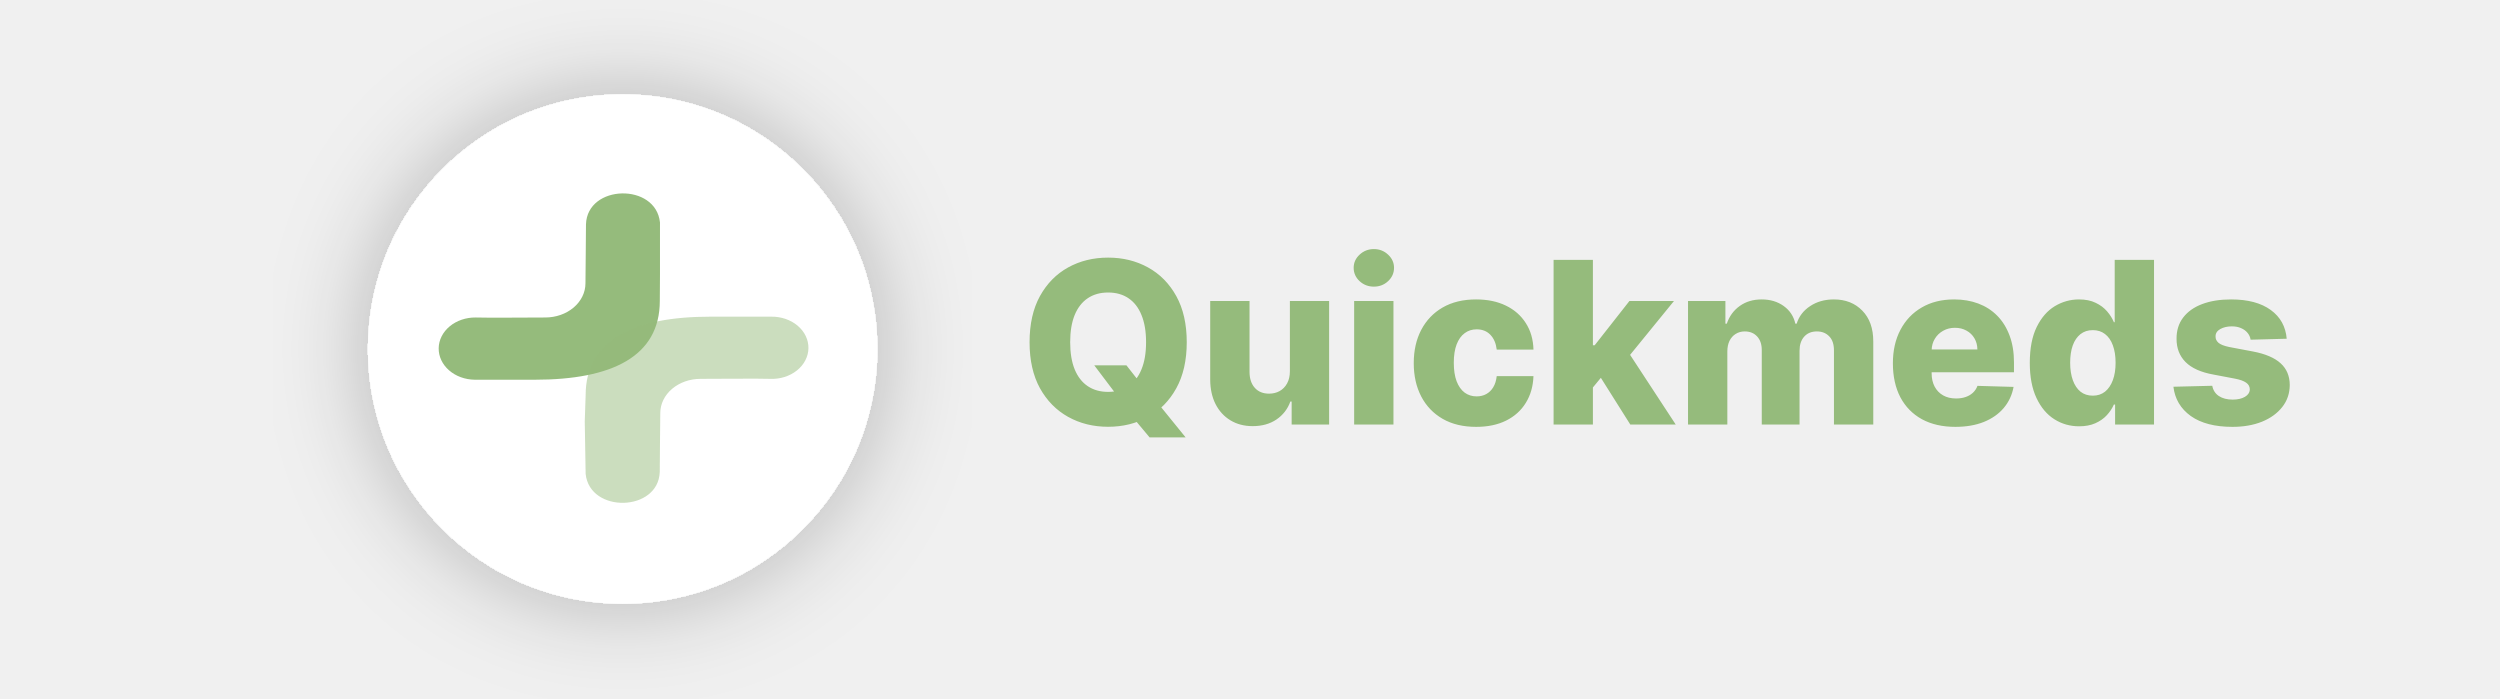
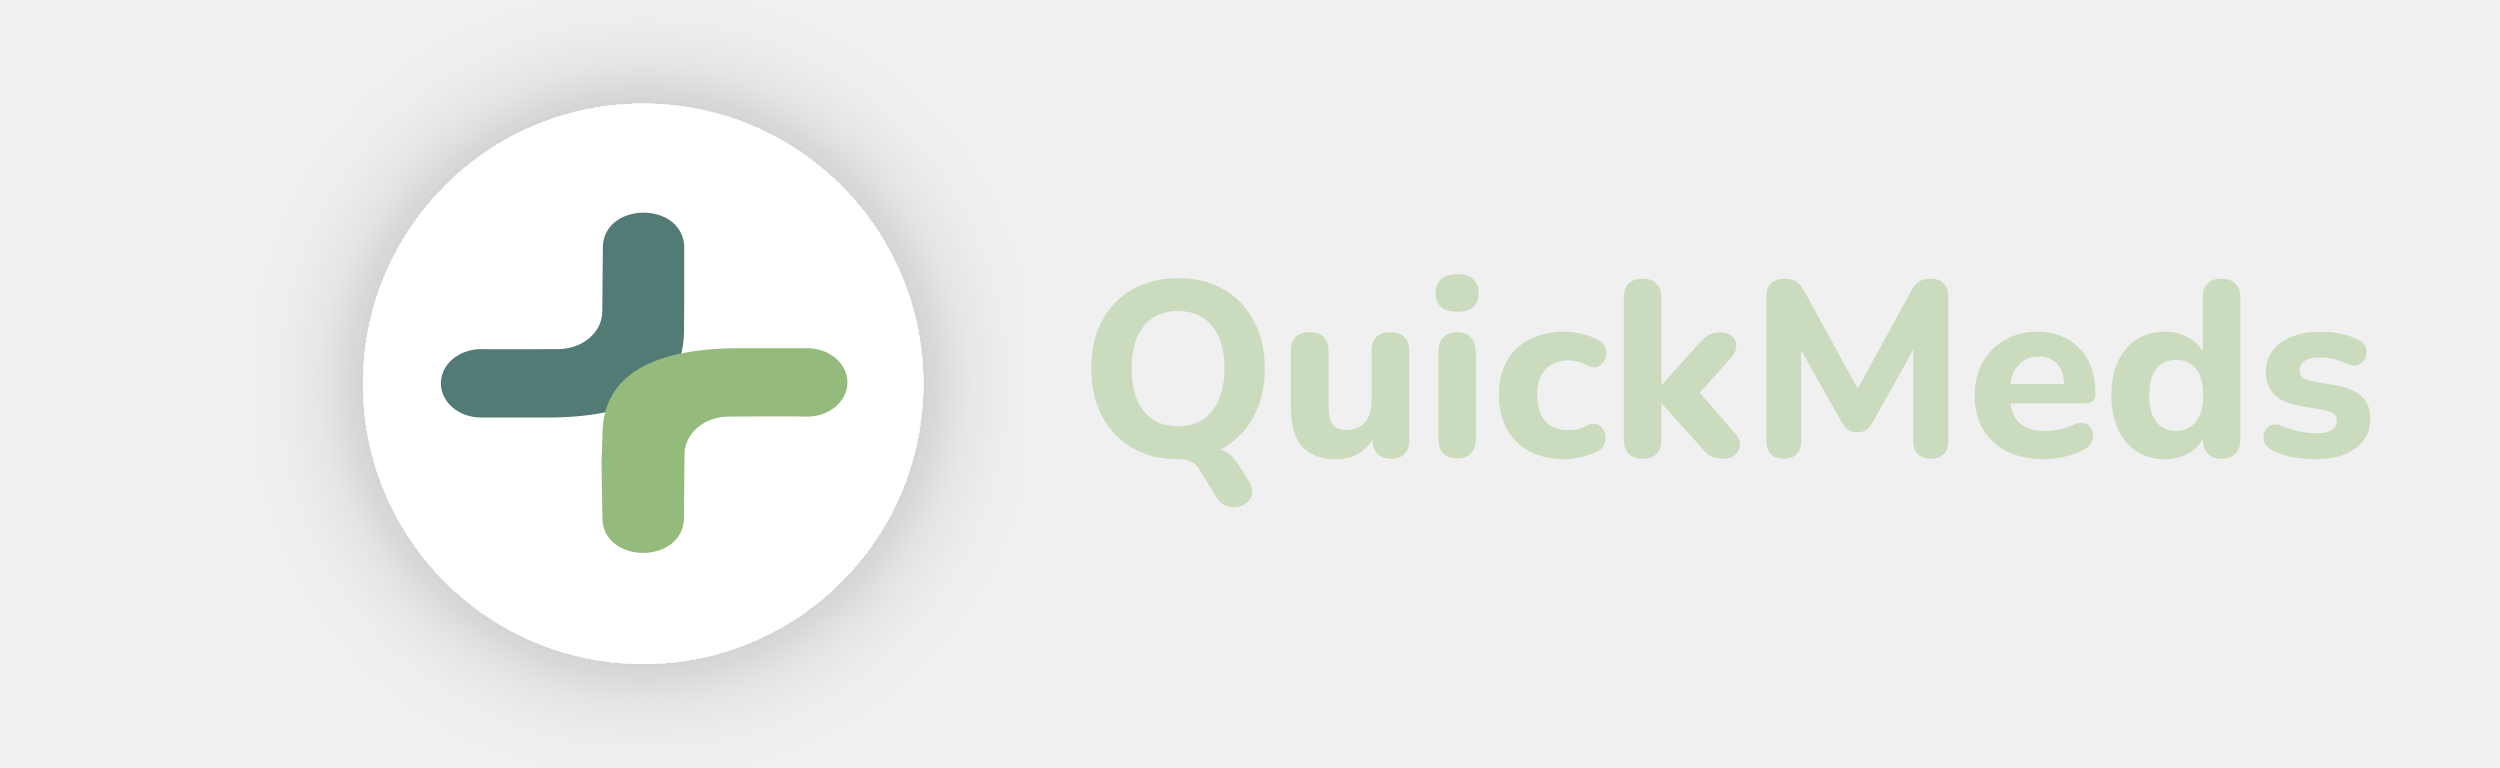
- <svg xmlns="http://www.w3.org/2000/svg" width="265" height="74" viewBox="0 0 265 74" fill="none">
-   <path d="M115.994 38.727H119.403L120.852 40.577L122.753 42.758L125.676 46.364H121.858L119.812 43.918L118.602 42.179L115.994 38.727ZM125.795 36.273C125.795 38.193 125.426 39.821 124.688 41.156C123.949 42.492 122.949 43.506 121.688 44.199C120.432 44.892 119.023 45.239 117.46 45.239C115.892 45.239 114.48 44.889 113.224 44.19C111.969 43.492 110.972 42.477 110.233 41.148C109.5 39.812 109.134 38.188 109.134 36.273C109.134 34.352 109.5 32.724 110.233 31.389C110.972 30.054 111.969 29.04 113.224 28.347C114.48 27.653 115.892 27.307 117.46 27.307C119.023 27.307 120.432 27.653 121.688 28.347C122.949 29.04 123.949 30.054 124.688 31.389C125.426 32.724 125.795 34.352 125.795 36.273ZM121.483 36.273C121.483 35.136 121.321 34.176 120.997 33.392C120.679 32.608 120.219 32.014 119.616 31.611C119.02 31.207 118.301 31.006 117.46 31.006C116.625 31.006 115.906 31.207 115.304 31.611C114.702 32.014 114.239 32.608 113.915 33.392C113.597 34.176 113.438 35.136 113.438 36.273C113.438 37.409 113.597 38.369 113.915 39.153C114.239 39.938 114.702 40.531 115.304 40.935C115.906 41.338 116.625 41.54 117.46 41.54C118.301 41.54 119.02 41.338 119.616 40.935C120.219 40.531 120.679 39.938 120.997 39.153C121.321 38.369 121.483 37.409 121.483 36.273ZM136.728 39.349V31.909H140.887V45H136.915V42.562H136.779C136.489 43.364 135.995 44 135.296 44.472C134.603 44.938 133.765 45.17 132.782 45.17C131.89 45.17 131.106 44.966 130.43 44.557C129.754 44.148 129.228 43.577 128.853 42.844C128.478 42.105 128.288 41.242 128.282 40.253V31.909H132.45V39.435C132.455 40.145 132.643 40.705 133.012 41.114C133.381 41.523 133.884 41.727 134.521 41.727C134.935 41.727 135.308 41.636 135.637 41.455C135.972 41.267 136.237 40.997 136.43 40.645C136.629 40.287 136.728 39.855 136.728 39.349ZM143.54 45V31.909H147.707V45H143.54ZM145.628 30.384C145.043 30.384 144.54 30.19 144.119 29.804C143.699 29.412 143.489 28.94 143.489 28.389C143.489 27.844 143.699 27.378 144.119 26.991C144.54 26.599 145.043 26.403 145.628 26.403C146.219 26.403 146.722 26.599 147.136 26.991C147.557 27.378 147.767 27.844 147.767 28.389C147.767 28.94 147.557 29.412 147.136 29.804C146.722 30.19 146.219 30.384 145.628 30.384ZM156.471 45.247C155.09 45.247 153.906 44.963 152.917 44.395C151.934 43.827 151.178 43.037 150.65 42.026C150.121 41.008 149.857 39.832 149.857 38.497C149.857 37.156 150.121 35.98 150.65 34.969C151.184 33.952 151.942 33.159 152.925 32.591C153.914 32.023 155.093 31.739 156.462 31.739C157.673 31.739 158.727 31.957 159.624 32.395C160.528 32.832 161.232 33.452 161.738 34.253C162.249 35.048 162.519 35.983 162.548 37.057H158.653C158.573 36.386 158.346 35.861 157.971 35.48C157.602 35.099 157.119 34.909 156.522 34.909C156.039 34.909 155.616 35.045 155.252 35.318C154.888 35.585 154.604 35.983 154.4 36.511C154.201 37.034 154.102 37.682 154.102 38.455C154.102 39.227 154.201 39.881 154.4 40.415C154.604 40.943 154.888 41.344 155.252 41.617C155.616 41.883 156.039 42.017 156.522 42.017C156.908 42.017 157.249 41.935 157.545 41.77C157.846 41.605 158.093 41.364 158.286 41.045C158.479 40.722 158.602 40.33 158.653 39.869H162.548C162.508 40.949 162.238 41.892 161.738 42.699C161.244 43.506 160.548 44.133 159.65 44.582C158.758 45.026 157.698 45.247 156.471 45.247ZM168.439 41.565L168.456 36.597H169.036L172.717 31.909H177.439L171.967 38.625H170.868L168.439 41.565ZM164.68 45V27.546H168.848V45H164.68ZM172.811 45L169.385 39.562L172.129 36.605L177.626 45H172.811ZM178.93 45V31.909H182.893V34.312H183.038C183.311 33.517 183.771 32.889 184.419 32.429C185.067 31.969 185.839 31.739 186.737 31.739C187.646 31.739 188.425 31.972 189.072 32.438C189.72 32.903 190.132 33.528 190.308 34.312H190.445C190.689 33.534 191.166 32.912 191.876 32.446C192.587 31.974 193.425 31.739 194.391 31.739C195.629 31.739 196.635 32.136 197.408 32.932C198.18 33.722 198.567 34.807 198.567 36.188V45H194.399V37.142C194.399 36.489 194.232 35.992 193.896 35.651C193.561 35.304 193.126 35.131 192.592 35.131C192.018 35.131 191.567 35.318 191.237 35.693C190.913 36.062 190.751 36.56 190.751 37.185V45H186.746V37.099C186.746 36.492 186.581 36.011 186.251 35.659C185.922 35.307 185.487 35.131 184.947 35.131C184.584 35.131 184.263 35.219 183.984 35.395C183.706 35.565 183.487 35.81 183.328 36.128C183.175 36.446 183.098 36.821 183.098 37.253V45H178.93ZM207.268 45.247C205.899 45.247 204.717 44.977 203.723 44.438C202.734 43.892 201.973 43.117 201.439 42.111C200.911 41.099 200.646 39.898 200.646 38.506C200.646 37.153 200.913 35.972 201.447 34.96C201.982 33.943 202.734 33.153 203.706 32.591C204.678 32.023 205.822 31.739 207.141 31.739C208.072 31.739 208.925 31.884 209.697 32.173C210.47 32.463 211.138 32.892 211.7 33.46C212.263 34.028 212.7 34.73 213.013 35.565C213.325 36.395 213.482 37.347 213.482 38.42V39.46H202.104V37.04H209.604C209.598 36.597 209.493 36.202 209.288 35.855C209.084 35.508 208.803 35.239 208.445 35.045C208.092 34.847 207.686 34.747 207.226 34.747C206.76 34.747 206.342 34.852 205.973 35.062C205.604 35.267 205.311 35.548 205.095 35.906C204.879 36.258 204.766 36.659 204.754 37.108V39.571C204.754 40.105 204.859 40.574 205.07 40.977C205.28 41.375 205.578 41.685 205.964 41.906C206.351 42.128 206.811 42.239 207.345 42.239C207.714 42.239 208.05 42.188 208.351 42.085C208.652 41.983 208.911 41.832 209.126 41.633C209.342 41.435 209.504 41.19 209.612 40.901L213.439 41.011C213.28 41.869 212.93 42.617 212.391 43.253C211.857 43.883 211.155 44.375 210.286 44.727C209.416 45.074 208.411 45.247 207.268 45.247ZM220.391 45.188C219.425 45.188 218.548 44.938 217.758 44.438C216.968 43.938 216.337 43.188 215.866 42.188C215.394 41.188 215.158 39.946 215.158 38.463C215.158 36.923 215.403 35.656 215.891 34.662C216.38 33.668 217.019 32.932 217.809 32.455C218.604 31.977 219.46 31.739 220.374 31.739C221.062 31.739 221.65 31.858 222.138 32.097C222.627 32.33 223.031 32.631 223.349 33C223.667 33.369 223.908 33.753 224.073 34.151H224.158V27.546H228.326V45H224.201V42.878H224.073C223.897 43.281 223.647 43.659 223.323 44.011C222.999 44.364 222.593 44.648 222.104 44.864C221.621 45.08 221.05 45.188 220.391 45.188ZM221.84 41.94C222.346 41.94 222.778 41.798 223.136 41.514C223.494 41.224 223.769 40.818 223.962 40.295C224.156 39.773 224.252 39.159 224.252 38.455C224.252 37.739 224.156 37.122 223.962 36.605C223.775 36.088 223.499 35.69 223.136 35.412C222.778 35.133 222.346 34.994 221.84 34.994C221.323 34.994 220.886 35.136 220.528 35.42C220.17 35.705 219.897 36.105 219.71 36.622C219.528 37.139 219.437 37.75 219.437 38.455C219.437 39.159 219.531 39.773 219.718 40.295C219.906 40.818 220.175 41.224 220.528 41.514C220.886 41.798 221.323 41.94 221.84 41.94ZM242.391 35.906L238.564 36.008C238.524 35.736 238.416 35.494 238.24 35.284C238.064 35.068 237.834 34.901 237.55 34.781C237.271 34.656 236.947 34.594 236.578 34.594C236.095 34.594 235.683 34.69 235.342 34.883C235.007 35.077 234.842 35.338 234.848 35.668C234.842 35.923 234.945 36.145 235.155 36.332C235.371 36.52 235.754 36.67 236.305 36.784L238.828 37.261C240.135 37.511 241.107 37.926 241.743 38.506C242.385 39.085 242.709 39.852 242.714 40.807C242.709 41.705 242.442 42.486 241.913 43.151C241.391 43.815 240.675 44.332 239.766 44.702C238.857 45.065 237.817 45.247 236.646 45.247C234.777 45.247 233.303 44.864 232.223 44.097C231.149 43.324 230.536 42.29 230.382 40.994L234.499 40.892C234.589 41.369 234.825 41.733 235.206 41.983C235.587 42.233 236.072 42.358 236.663 42.358C237.197 42.358 237.632 42.258 237.967 42.06C238.303 41.861 238.473 41.597 238.479 41.267C238.473 40.972 238.342 40.736 238.087 40.56C237.831 40.378 237.43 40.236 236.885 40.133L234.601 39.699C233.288 39.46 232.311 39.02 231.669 38.378C231.027 37.73 230.709 36.906 230.714 35.906C230.709 35.031 230.942 34.284 231.413 33.665C231.885 33.04 232.555 32.562 233.425 32.233C234.294 31.903 235.32 31.739 236.501 31.739C238.274 31.739 239.672 32.111 240.695 32.855C241.717 33.594 242.283 34.611 242.391 35.906Z" fill="#95BB7C" />
-   <g filter="url(#filter0_d_62_4675)">
-     <circle cx="66" cy="37" r="27" fill="white" />
-     <path fill-rule="evenodd" clip-rule="evenodd" d="M69.958 29.106C69.958 28.922 69.958 23.748 69.958 23.58C69.52 19.358 62.25 19.531 62.114 23.775C62.114 25.261 62.065 28.57 62.059 30.035C62.058 30.512 61.947 30.984 61.731 31.424C61.515 31.864 61.2 32.264 60.803 32.6C60.405 32.936 59.934 33.203 59.416 33.383C58.897 33.564 58.342 33.656 57.782 33.654C57.467 33.654 50.931 33.696 50.425 33.654C49.398 33.643 48.407 33.98 47.67 34.59C46.934 35.201 46.513 36.036 46.5 36.911C46.487 37.785 46.883 38.629 47.601 39.255C48.318 39.882 49.299 40.24 50.327 40.251H56.702C64.836 40.251 69.94 37.803 69.94 31.889L69.958 29.106Z" fill="#95BB7C" />
-     <path fill-rule="evenodd" clip-rule="evenodd" d="M61.984 44.668C61.984 44.852 62.078 50.065 62.078 50.233C62.516 54.435 69.774 54.272 69.934 50.039C69.934 48.552 69.984 45.243 69.99 43.783C69.99 43.306 70.101 42.833 70.316 42.393C70.531 41.952 70.846 41.552 71.244 41.215C71.641 40.878 72.113 40.612 72.632 40.43C73.15 40.249 73.706 40.157 74.267 40.159C74.582 40.159 81.117 40.117 81.623 40.159C82.144 40.181 82.665 40.114 83.154 39.962C83.643 39.809 84.091 39.573 84.472 39.27C84.852 38.966 85.156 38.6 85.366 38.194C85.576 37.788 85.688 37.35 85.695 36.907C85.701 36.463 85.603 36.023 85.405 35.613C85.207 35.202 84.914 34.83 84.543 34.518C84.172 34.206 83.731 33.962 83.246 33.798C82.762 33.635 82.243 33.556 81.722 33.567H75.335C67.201 33.562 62.078 35.999 62.078 41.902L61.984 44.668Z" fill="#95BB7C" fill-opacity="0.49" />
+ <svg xmlns="http://www.w3.org/2000/svg" width="241" height="74" viewBox="0 0 241 74" fill="none">
+   <path d="M120.416 46.424C120.672 46.84 120.768 47.216 120.704 47.552C120.64 47.904 120.48 48.192 120.224 48.416C119.968 48.656 119.656 48.808 119.288 48.872C118.936 48.936 118.576 48.896 118.208 48.752C117.856 48.624 117.552 48.368 117.296 47.984L115.592 45.2C115.384 44.88 115.112 44.64 114.776 44.48C114.456 44.336 114.04 44.264 113.528 44.264L116.36 43.184C117.096 43.184 117.696 43.312 118.16 43.568C118.64 43.824 119.072 44.264 119.456 44.888L120.416 46.424ZM113.552 44.264C111.888 44.264 110.424 43.904 109.16 43.184C107.912 42.448 106.936 41.424 106.232 40.112C105.544 38.8 105.2 37.272 105.2 35.528C105.2 34.2 105.392 33.008 105.776 31.952C106.176 30.88 106.744 29.968 107.48 29.216C108.216 28.448 109.096 27.856 110.12 27.44C111.16 27.024 112.304 26.816 113.552 26.816C115.248 26.816 116.72 27.176 117.968 27.896C119.216 28.616 120.184 29.632 120.872 30.944C121.576 32.24 121.928 33.76 121.928 35.504C121.928 36.832 121.728 38.032 121.328 39.104C120.928 40.176 120.36 41.096 119.624 41.864C118.888 42.632 118.008 43.224 116.984 43.64C115.96 44.056 114.816 44.264 113.552 44.264ZM113.552 41.096C114.496 41.096 115.296 40.88 115.952 40.448C116.624 40 117.136 39.36 117.488 38.528C117.856 37.68 118.04 36.68 118.04 35.528C118.04 33.768 117.648 32.408 116.864 31.448C116.08 30.472 114.976 29.984 113.552 29.984C112.624 29.984 111.824 30.2 111.152 30.632C110.48 31.064 109.968 31.696 109.616 32.528C109.264 33.36 109.088 34.36 109.088 35.528C109.088 37.272 109.48 38.64 110.264 39.632C111.048 40.608 112.144 41.096 113.552 41.096ZM128.838 44.264C127.846 44.264 127.022 44.08 126.366 43.712C125.71 43.344 125.222 42.792 124.902 42.056C124.598 41.304 124.446 40.376 124.446 39.272V33.848C124.446 33.24 124.598 32.784 124.902 32.48C125.222 32.176 125.67 32.024 126.246 32.024C126.822 32.024 127.27 32.176 127.59 32.48C127.91 32.784 128.07 33.24 128.07 33.848V39.368C128.07 40.072 128.214 40.6 128.502 40.952C128.79 41.288 129.246 41.456 129.87 41.456C130.558 41.456 131.118 41.216 131.55 40.736C131.998 40.24 132.222 39.592 132.222 38.792V33.848C132.222 33.24 132.374 32.784 132.678 32.48C132.998 32.176 133.446 32.024 134.022 32.024C134.614 32.024 135.062 32.176 135.366 32.48C135.686 32.784 135.846 33.24 135.846 33.848V42.368C135.846 43.6 135.262 44.216 134.094 44.216C133.518 44.216 133.078 44.056 132.774 43.736C132.47 43.416 132.318 42.96 132.318 42.368V40.76L132.678 41.696C132.326 42.512 131.822 43.144 131.166 43.592C130.51 44.04 129.734 44.264 128.838 44.264ZM140.474 44.192C139.882 44.192 139.426 44.024 139.106 43.688C138.802 43.336 138.65 42.848 138.65 42.224V34.016C138.65 33.376 138.802 32.888 139.106 32.552C139.426 32.2 139.882 32.024 140.474 32.024C141.05 32.024 141.49 32.2 141.794 32.552C142.114 32.888 142.274 33.376 142.274 34.016V42.224C142.274 42.848 142.122 43.336 141.818 43.688C141.514 44.024 141.066 44.192 140.474 44.192ZM140.474 30.056C139.802 30.056 139.282 29.904 138.914 29.6C138.562 29.28 138.386 28.832 138.386 28.256C138.386 27.664 138.562 27.216 138.914 26.912C139.282 26.592 139.802 26.432 140.474 26.432C141.146 26.432 141.658 26.592 142.01 26.912C142.362 27.216 142.538 27.664 142.538 28.256C142.538 28.832 142.362 29.28 142.01 29.6C141.658 29.904 141.146 30.056 140.474 30.056ZM150.808 44.264C149.528 44.264 148.408 44.016 147.448 43.52C146.504 43.008 145.776 42.288 145.264 41.36C144.752 40.432 144.496 39.336 144.496 38.072C144.496 37.128 144.64 36.28 144.928 35.528C145.216 34.776 145.632 34.136 146.176 33.608C146.736 33.08 147.408 32.68 148.192 32.408C148.976 32.12 149.848 31.976 150.808 31.976C151.304 31.976 151.832 32.04 152.392 32.168C152.952 32.28 153.504 32.48 154.048 32.768C154.368 32.912 154.584 33.12 154.696 33.392C154.824 33.648 154.872 33.92 154.84 34.208C154.808 34.48 154.704 34.728 154.528 34.952C154.368 35.16 154.16 35.304 153.904 35.384C153.648 35.448 153.36 35.4 153.04 35.24C152.736 35.064 152.416 34.936 152.08 34.856C151.76 34.776 151.456 34.736 151.168 34.736C150.688 34.736 150.264 34.816 149.896 34.976C149.528 35.12 149.216 35.336 148.96 35.624C148.72 35.896 148.528 36.24 148.384 36.656C148.256 37.072 148.192 37.552 148.192 38.096C148.192 39.152 148.448 39.984 148.96 40.592C149.488 41.184 150.224 41.48 151.168 41.48C151.456 41.48 151.76 41.448 152.08 41.384C152.4 41.304 152.72 41.176 153.04 41C153.36 40.84 153.648 40.8 153.904 40.88C154.16 40.96 154.36 41.112 154.504 41.336C154.664 41.544 154.752 41.792 154.768 42.08C154.8 42.352 154.752 42.624 154.624 42.896C154.512 43.152 154.304 43.352 154 43.496C153.456 43.768 152.912 43.96 152.368 44.072C151.824 44.2 151.304 44.264 150.808 44.264ZM158.357 44.216C157.765 44.216 157.309 44.056 156.989 43.736C156.685 43.416 156.533 42.96 156.533 42.368V28.712C156.533 28.104 156.685 27.648 156.989 27.344C157.309 27.024 157.765 26.864 158.357 26.864C158.933 26.864 159.373 27.024 159.677 27.344C159.997 27.648 160.157 28.104 160.157 28.712V37.088H160.205L163.685 33.224C164.037 32.824 164.357 32.528 164.645 32.336C164.949 32.128 165.349 32.024 165.845 32.024C166.341 32.024 166.717 32.152 166.973 32.408C167.245 32.664 167.381 32.976 167.381 33.344C167.397 33.696 167.245 34.056 166.925 34.424L163.253 38.528V37.16L167.333 41.864C167.637 42.232 167.765 42.6 167.717 42.968C167.685 43.336 167.525 43.64 167.237 43.88C166.949 44.104 166.581 44.216 166.133 44.216C165.589 44.216 165.149 44.112 164.813 43.904C164.493 43.696 164.165 43.376 163.829 42.944L160.205 38.912H160.157V42.368C160.157 43.6 159.557 44.216 158.357 44.216ZM171.955 44.216C171.411 44.216 170.995 44.064 170.707 43.76C170.419 43.456 170.275 43.032 170.275 42.488V28.592C170.275 28.048 170.427 27.624 170.731 27.32C171.051 27.016 171.483 26.864 172.027 26.864C172.507 26.864 172.883 26.96 173.155 27.152C173.443 27.328 173.707 27.64 173.947 28.088L179.491 38.216H178.675L184.219 28.088C184.459 27.64 184.715 27.328 184.987 27.152C185.275 26.96 185.651 26.864 186.115 26.864C186.659 26.864 187.075 27.016 187.363 27.32C187.667 27.624 187.819 28.048 187.819 28.592V42.488C187.819 43.032 187.675 43.456 187.387 43.76C187.099 44.064 186.683 44.216 186.139 44.216C185.595 44.216 185.171 44.064 184.867 43.76C184.579 43.456 184.435 43.032 184.435 42.488V32.768H184.963L180.499 40.76C180.307 41.064 180.099 41.296 179.875 41.456C179.667 41.6 179.387 41.672 179.035 41.672C178.683 41.672 178.395 41.592 178.171 41.432C177.947 41.272 177.747 41.048 177.571 40.76L173.059 32.744H173.635V42.488C173.635 43.032 173.491 43.456 173.203 43.76C172.931 44.064 172.515 44.216 171.955 44.216ZM197.059 44.264C195.667 44.264 194.467 44.016 193.459 43.52C192.467 43.008 191.699 42.296 191.155 41.384C190.627 40.456 190.363 39.368 190.363 38.12C190.363 36.904 190.619 35.84 191.131 34.928C191.643 34 192.355 33.28 193.267 32.768C194.195 32.24 195.243 31.976 196.411 31.976C197.259 31.976 198.027 32.12 198.715 32.408C199.403 32.68 199.995 33.08 200.491 33.608C200.987 34.12 201.363 34.752 201.619 35.504C201.875 36.24 202.003 37.064 202.003 37.976C202.003 38.28 201.907 38.512 201.715 38.672C201.523 38.816 201.243 38.888 200.875 38.888H193.339V37.016H199.387L199.003 37.352C199.003 36.696 198.907 36.152 198.715 35.72C198.523 35.272 198.243 34.936 197.875 34.712C197.523 34.488 197.083 34.376 196.555 34.376C195.963 34.376 195.459 34.512 195.043 34.784C194.627 35.056 194.307 35.448 194.083 35.96C193.859 36.472 193.747 37.088 193.747 37.808V38C193.747 39.216 194.027 40.112 194.587 40.688C195.163 41.264 196.011 41.552 197.131 41.552C197.515 41.552 197.955 41.504 198.451 41.408C198.947 41.312 199.411 41.16 199.843 40.952C200.211 40.776 200.539 40.72 200.827 40.784C201.115 40.832 201.339 40.96 201.499 41.168C201.659 41.376 201.747 41.616 201.763 41.888C201.795 42.16 201.739 42.432 201.595 42.704C201.451 42.96 201.211 43.176 200.875 43.352C200.331 43.656 199.715 43.88 199.027 44.024C198.355 44.184 197.699 44.264 197.059 44.264ZM208.695 44.264C207.671 44.264 206.767 44.016 205.983 43.52C205.215 43.024 204.615 42.312 204.183 41.384C203.751 40.456 203.535 39.36 203.535 38.096C203.535 36.832 203.751 35.744 204.183 34.832C204.615 33.92 205.215 33.216 205.983 32.72C206.767 32.224 207.671 31.976 208.695 31.976C209.623 31.976 210.439 32.2 211.143 32.648C211.863 33.096 212.351 33.68 212.607 34.4H212.343V28.712C212.343 28.104 212.495 27.648 212.799 27.344C213.103 27.024 213.551 26.864 214.143 26.864C214.719 26.864 215.167 27.024 215.487 27.344C215.807 27.648 215.967 28.104 215.967 28.712V42.368C215.967 42.96 215.807 43.416 215.487 43.736C215.183 44.056 214.743 44.216 214.167 44.216C213.591 44.216 213.143 44.056 212.823 43.736C212.519 43.416 212.367 42.96 212.367 42.368V40.736L212.631 41.672C212.407 42.456 211.927 43.088 211.191 43.568C210.471 44.032 209.639 44.264 208.695 44.264ZM209.775 41.552C210.303 41.552 210.759 41.424 211.143 41.168C211.527 40.912 211.831 40.536 212.055 40.04C212.279 39.528 212.391 38.88 212.391 38.096C212.391 36.928 212.151 36.072 211.671 35.528C211.191 34.968 210.559 34.688 209.775 34.688C209.263 34.688 208.807 34.808 208.407 35.048C208.023 35.288 207.719 35.664 207.495 36.176C207.287 36.672 207.183 37.312 207.183 38.096C207.183 39.264 207.423 40.136 207.903 40.712C208.383 41.272 209.007 41.552 209.775 41.552ZM223.271 44.264C222.567 44.264 221.839 44.2 221.087 44.072C220.351 43.944 219.679 43.728 219.071 43.424C218.751 43.264 218.519 43.064 218.375 42.824C218.247 42.568 218.191 42.312 218.207 42.056C218.223 41.8 218.303 41.568 218.447 41.36C218.607 41.152 218.807 41.016 219.047 40.952C219.303 40.872 219.583 40.896 219.887 41.024C220.543 41.296 221.143 41.488 221.687 41.6C222.231 41.712 222.767 41.768 223.295 41.768C223.983 41.768 224.479 41.664 224.783 41.456C225.103 41.232 225.263 40.944 225.263 40.592C225.263 40.272 225.159 40.032 224.951 39.872C224.743 39.712 224.439 39.6 224.039 39.536L221.519 39.08C220.527 38.904 219.759 38.544 219.215 38C218.687 37.44 218.423 36.728 218.423 35.864C218.423 35.064 218.647 34.376 219.095 33.8C219.543 33.208 220.159 32.76 220.943 32.456C221.743 32.136 222.647 31.976 223.655 31.976C224.375 31.976 225.039 32.04 225.647 32.168C226.255 32.296 226.839 32.504 227.399 32.792C227.687 32.936 227.887 33.128 227.999 33.368C228.127 33.608 228.167 33.856 228.119 34.112C228.087 34.368 227.991 34.6 227.831 34.808C227.671 35.016 227.463 35.152 227.207 35.216C226.967 35.28 226.687 35.248 226.367 35.12C225.855 34.88 225.383 34.712 224.951 34.616C224.519 34.504 224.103 34.448 223.703 34.448C222.983 34.448 222.463 34.568 222.143 34.808C221.823 35.032 221.663 35.32 221.663 35.672C221.663 35.944 221.751 36.176 221.927 36.368C222.119 36.544 222.407 36.664 222.791 36.728L225.311 37.184C226.351 37.36 227.143 37.712 227.687 38.24C228.231 38.752 228.503 39.456 228.503 40.352C228.503 41.568 228.023 42.528 227.063 43.232C226.119 43.92 224.855 44.264 223.271 44.264Z" fill="#CADBBE" />
+   <g filter="url(#filter0_d_113_4642)">
+     <circle cx="62" cy="37" r="27" fill="white" />
+     <path fill-rule="evenodd" clip-rule="evenodd" d="M65.958 29.106C65.958 28.922 65.958 23.748 65.958 23.58C65.52 19.358 58.25 19.531 58.114 23.775C58.114 25.261 58.065 28.57 58.059 30.035C58.058 30.512 57.947 30.984 57.731 31.424C57.515 31.864 57.2 32.264 56.803 32.6C56.405 32.936 55.934 33.203 55.416 33.383C54.897 33.564 54.342 33.656 53.782 33.654C53.467 33.654 46.931 33.696 46.425 33.654C45.398 33.643 44.407 33.98 43.67 34.59C42.934 35.201 42.513 36.036 42.5 36.911C42.487 37.785 42.883 38.629 43.601 39.255C44.318 39.882 45.299 40.24 46.327 40.251H52.702C60.836 40.251 65.94 37.803 65.94 31.889L65.958 29.106Z" fill="#174D47" fill-opacity="0.74" />
+     <path fill-rule="evenodd" clip-rule="evenodd" d="M57.984 44.668C57.984 44.852 58.078 50.065 58.078 50.233C58.516 54.435 65.774 54.272 65.934 50.039C65.934 48.552 65.984 45.243 65.99 43.783C65.99 43.306 66.101 42.833 66.316 42.393C66.531 41.952 66.846 41.552 67.244 41.215C67.641 40.878 68.113 40.612 68.632 40.43C69.15 40.249 69.706 40.157 70.267 40.159C70.582 40.159 77.117 40.117 77.623 40.159C78.144 40.181 78.665 40.114 79.154 39.962C79.643 39.809 80.091 39.573 80.472 39.27C80.852 38.966 81.156 38.6 81.366 38.194C81.576 37.788 81.688 37.35 81.695 36.907C81.701 36.463 81.603 36.023 81.405 35.613C81.207 35.202 80.914 34.83 80.543 34.518C80.172 34.206 79.731 33.962 79.246 33.798C78.762 33.635 78.243 33.556 77.722 33.567H71.335C63.2 33.562 58.078 35.999 58.078 41.902L57.984 44.668Z" fill="#95BB7C" />
  </g>
  <defs>
-     <filter id="filter0_d_62_4675" x="29" y="0" width="74" height="74" filterUnits="userSpaceOnUse" color-interpolation-filters="sRGB">
+     <filter id="filter0_d_113_4642" x="25" y="0" width="74" height="74" filterUnits="userSpaceOnUse" color-interpolation-filters="sRGB">
      <feFlood flood-opacity="0" result="BackgroundImageFix" />
      <feColorMatrix in="SourceAlpha" type="matrix" values="0 0 0 0 0 0 0 0 0 0 0 0 0 0 0 0 0 0 127 0" result="hardAlpha" />
      <feOffset />
      <feGaussianBlur stdDeviation="5" />
      <feComposite in2="hardAlpha" operator="out" />
      <feColorMatrix type="matrix" values="0 0 0 0 0 0 0 0 0 0 0 0 0 0 0 0 0 0 0.25 0" />
-       <feBlend mode="normal" in2="BackgroundImageFix" result="effect1_dropShadow_62_4675" />
-       <feBlend mode="normal" in="SourceGraphic" in2="effect1_dropShadow_62_4675" result="shape" />
+       <feBlend mode="normal" in2="BackgroundImageFix" result="effect1_dropShadow_113_4642" />
+       <feBlend mode="normal" in="SourceGraphic" in2="effect1_dropShadow_113_4642" result="shape" />
    </filter>
  </defs>
</svg>
